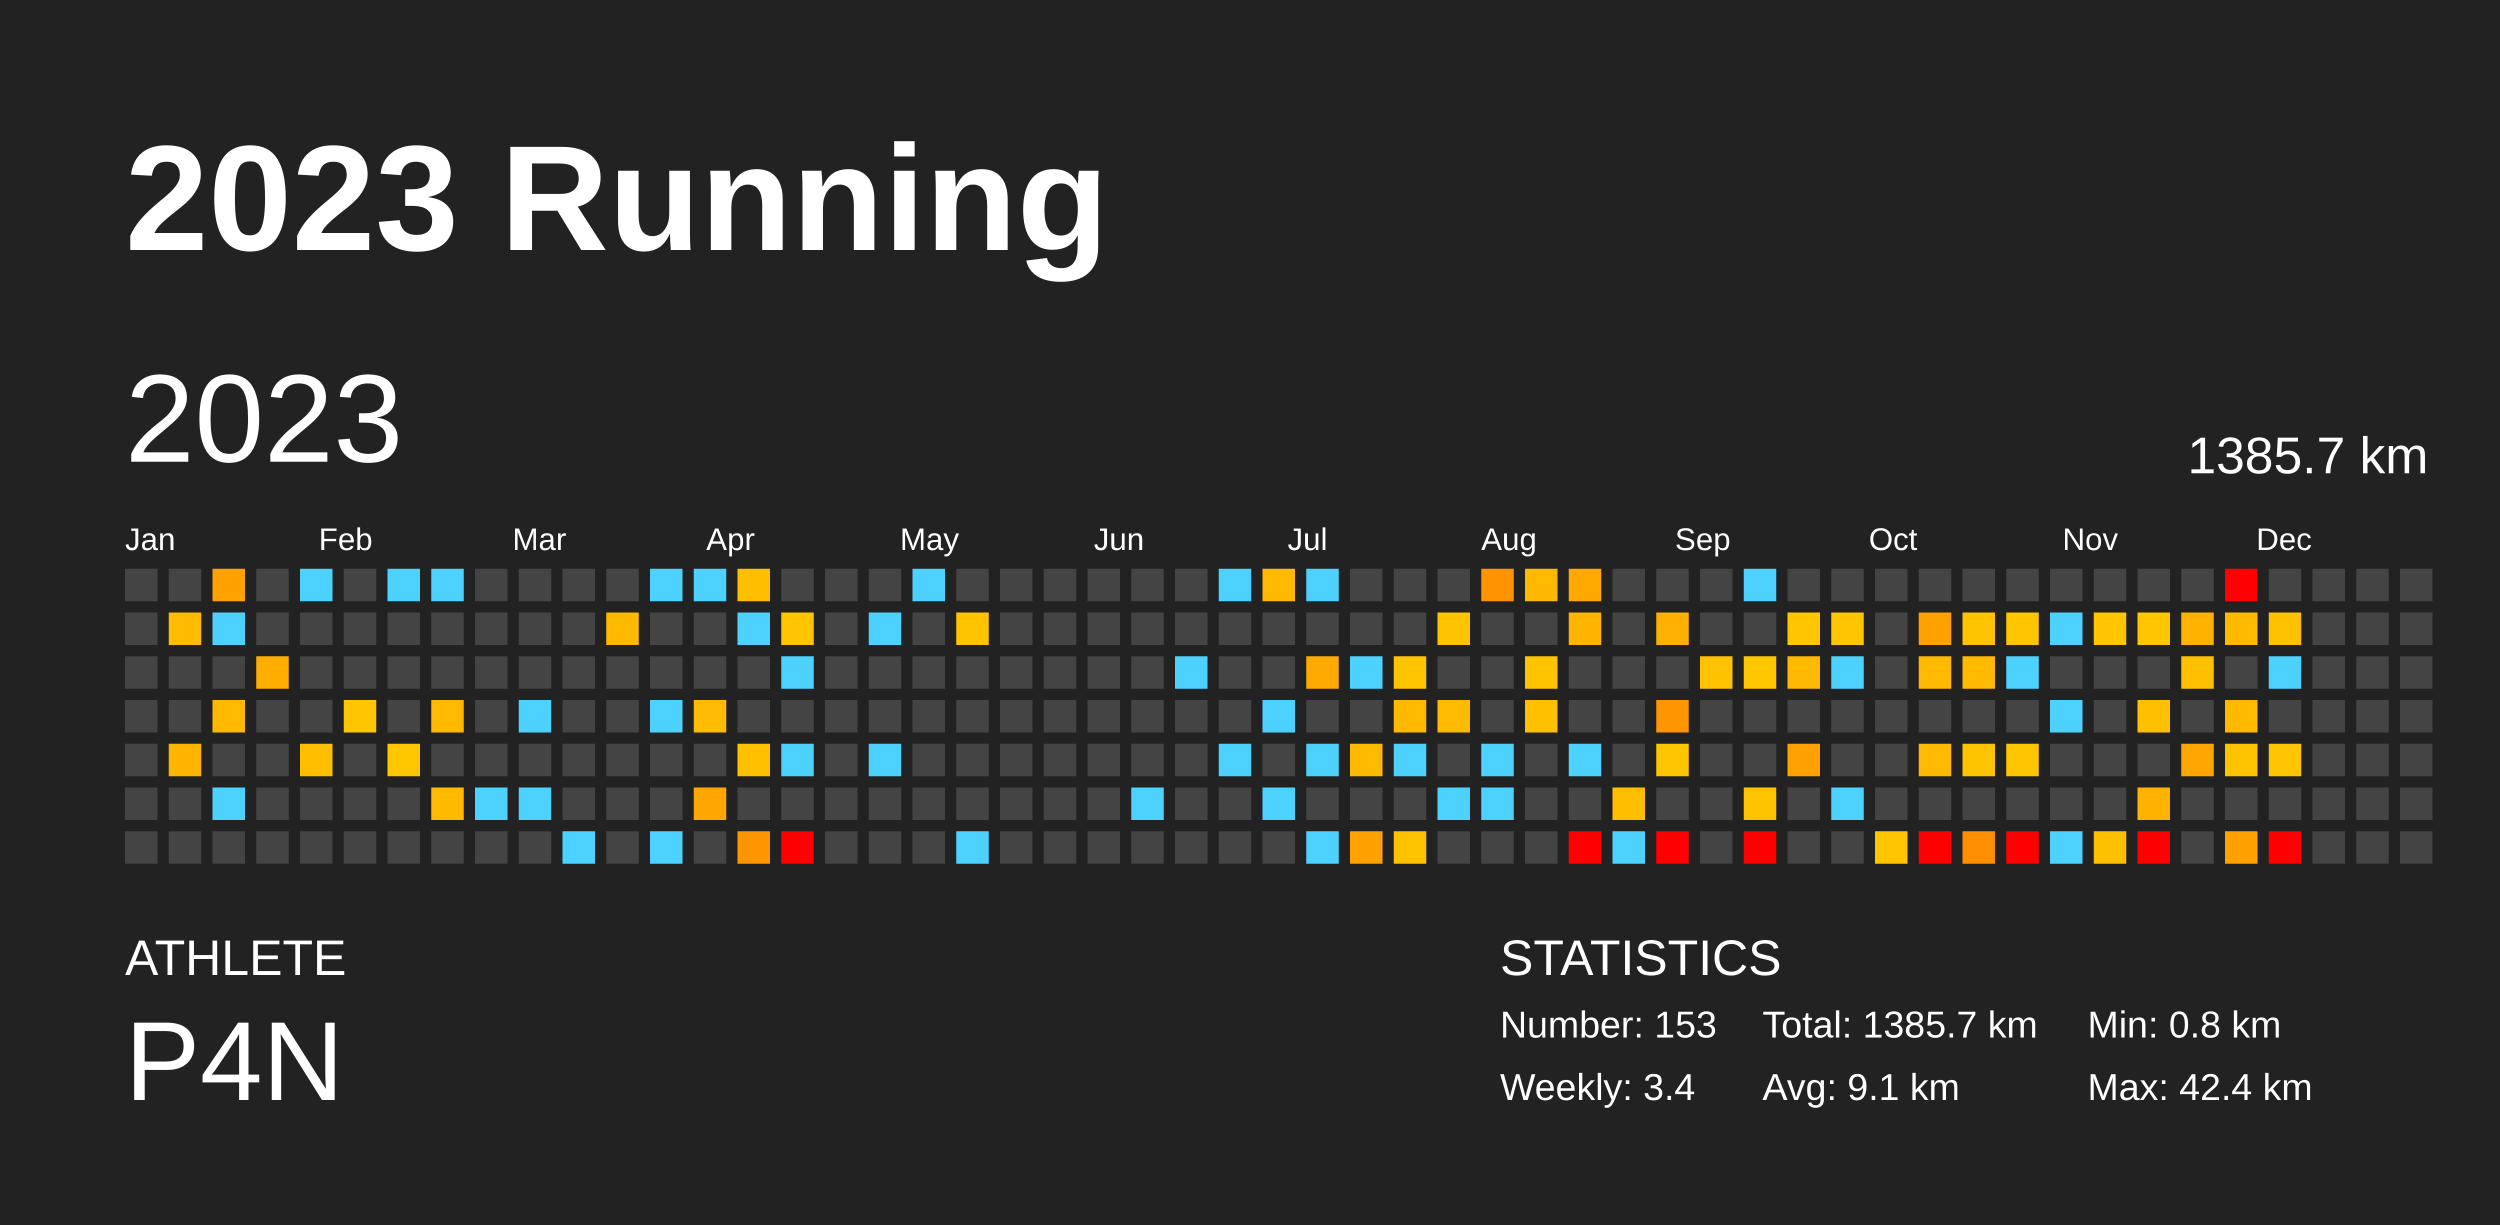
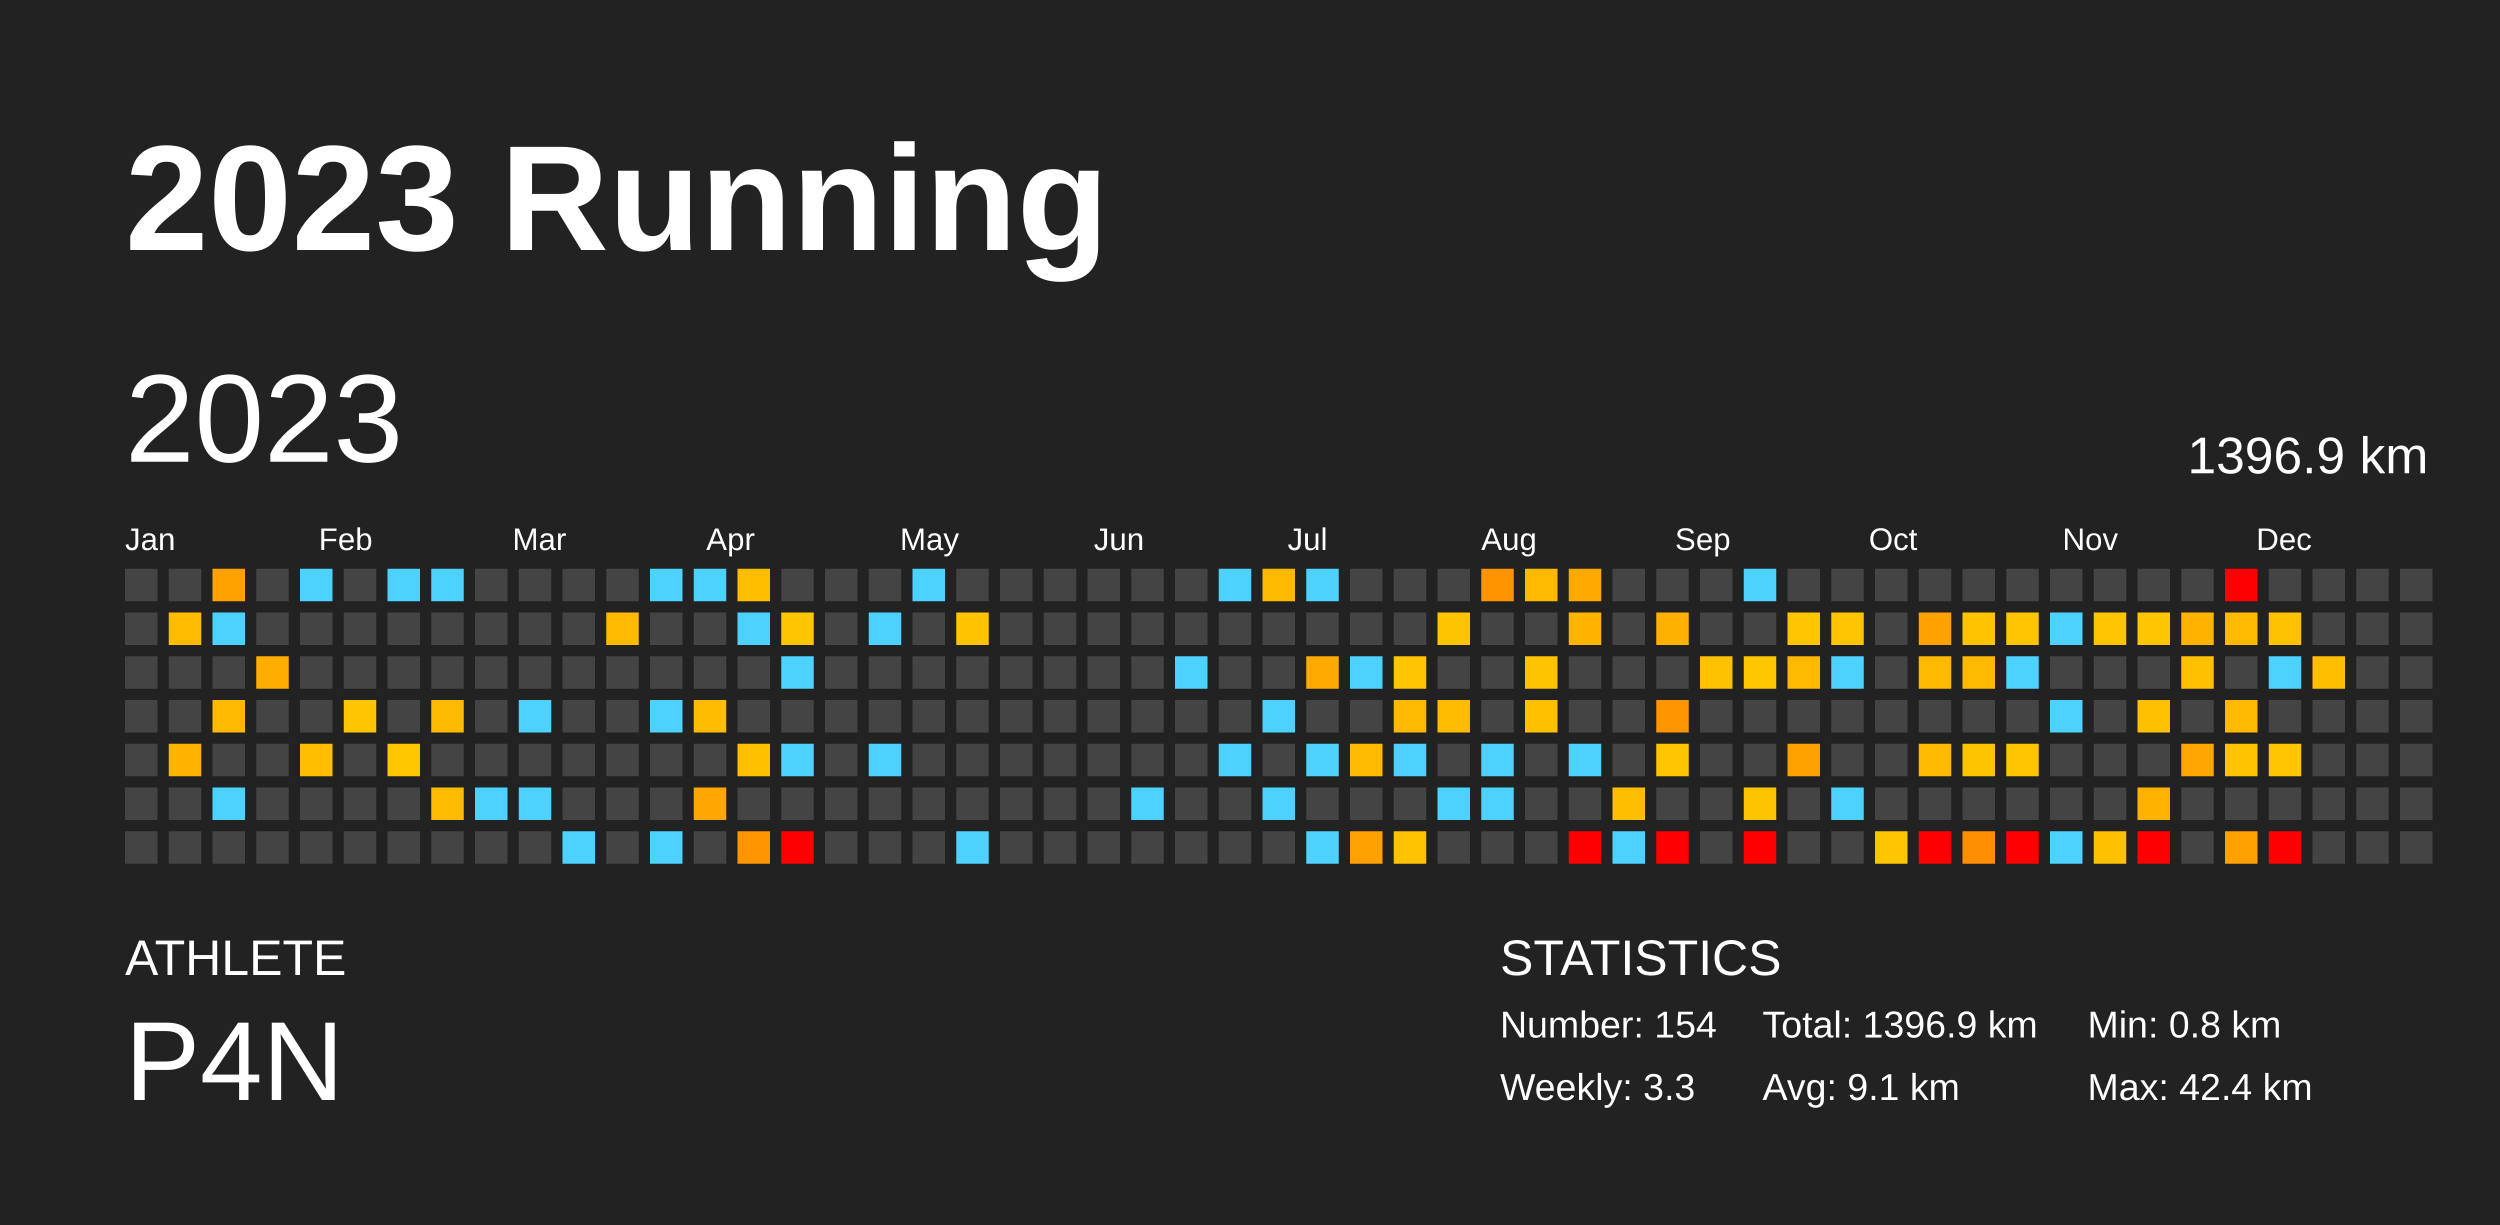
<svg xmlns="http://www.w3.org/2000/svg" baseProfile="full" height="98mm" version="1.1" viewBox="0,0,200,98" width="200mm">
  <defs />
  <rect fill="#222222" height="98" width="200" x="0" y="0" />
  <text fill="#FFFFFF" style="font-size:12px; font-family:Arial; font-weight:bold;" x="10" y="20">2023 Running</text>
  <text fill="#FFFFFF" style="font-size:4px; font-family:Arial" x="10" y="78">ATHLETE</text>
  <text fill="#FFFFFF" style="font-size:9px; font-family:Arial" x="10" y="88">P4N</text>
  <text fill="#FFFFFF" style="font-size:4px; font-family:Arial" x="120" y="78">STATISTICS</text>
-   <text fill="#FFFFFF" style="font-size:3px; font-family:Arial" x="120" y="83">Number: 153</text>
-   <text fill="#FFFFFF" style="font-size:3px; font-family:Arial" x="120" y="88">Weekly: 3.4</text>
-   <text fill="#FFFFFF" style="font-size:3px; font-family:Arial" x="141" y="83">Total: 1385.7 km</text>
+   <text fill="#FFFFFF" style="font-size:3px; font-family:Arial" x="120" y="83">Number: 154</text>
+   <text fill="#FFFFFF" style="font-size:3px; font-family:Arial" x="120" y="88">Weekly: 3.3</text>
+   <text fill="#FFFFFF" style="font-size:3px; font-family:Arial" x="141" y="83">Total: 1396.9 km</text>
  <text fill="#FFFFFF" style="font-size:3px; font-family:Arial" x="141" y="88">Avg: 9.1 km</text>
  <text fill="#FFFFFF" style="font-size:3px; font-family:Arial" x="167" y="83">Min: 0.8 km</text>
  <text fill="#FFFFFF" style="font-size:3px; font-family:Arial" x="167" y="88">Max: 42.4 km</text>
  <text dominant-baseline="hanging" fill="#FFFFFF" style="font-size:10.0px; font-family:Arial;" x="10" y="30">2023</text>
-   <text dominant-baseline="hanging" fill="#FFFFFF" style="font-size:4.125px; font-family:Arial;" x="175" y="35">1385.7 km</text>
+   <text dominant-baseline="hanging" fill="#FFFFFF" style="font-size:4.125px; font-family:Arial;" x="175" y="35">1396.9 km</text>
  <text fill="#FFFFFF" style="font-size:2.5px; font-family:Arial" x="10.0" y="44">Jan</text>
  <text fill="#FFFFFF" style="font-size:2.5px; font-family:Arial" x="25.5" y="44">Feb</text>
  <text fill="#FFFFFF" style="font-size:2.5px; font-family:Arial" x="41.0" y="44">Mar</text>
  <text fill="#FFFFFF" style="font-size:2.5px; font-family:Arial" x="56.5" y="44">Apr</text>
  <text fill="#FFFFFF" style="font-size:2.5px; font-family:Arial" x="72.0" y="44">May</text>
  <text fill="#FFFFFF" style="font-size:2.5px; font-family:Arial" x="87.5" y="44">Jun</text>
  <text fill="#FFFFFF" style="font-size:2.5px; font-family:Arial" x="103.0" y="44">Jul</text>
  <text fill="#FFFFFF" style="font-size:2.5px; font-family:Arial" x="118.5" y="44">Aug</text>
  <text fill="#FFFFFF" style="font-size:2.5px; font-family:Arial" x="134.0" y="44">Sep</text>
  <text fill="#FFFFFF" style="font-size:2.5px; font-family:Arial" x="149.5" y="44">Oct</text>
  <text fill="#FFFFFF" style="font-size:2.5px; font-family:Arial" x="165.0" y="44">Nov</text>
  <text fill="#FFFFFF" style="font-size:2.5px; font-family:Arial" x="180.5" y="44">Dec</text>
  <rect fill="#444444" height="2.6" width="2.6" x="10.0" y="45.5" />
  <rect fill="#444444" height="2.6" width="2.6" x="10.0" y="49.0" />
  <rect fill="#444444" height="2.6" width="2.6" x="10.0" y="52.5" />
  <rect fill="#444444" height="2.6" width="2.6" x="10.0" y="56.0" />
  <rect fill="#444444" height="2.6" width="2.6" x="10.0" y="59.5" />
  <rect fill="#444444" height="2.6" width="2.6" x="10.0" y="63.0" />
  <rect fill="#444444" height="2.6" width="2.6" x="10.0" y="66.5" />
  <rect fill="#444444" height="2.6" width="2.6" x="13.5" y="45.5" />
  <rect fill="#ffbb00" height="2.6" width="2.6" x="13.5" y="49.0" />
  <rect fill="#444444" height="2.6" width="2.6" x="13.5" y="52.5" />
  <rect fill="#444444" height="2.6" width="2.6" x="13.5" y="56.0" />
  <rect fill="#ffb500" height="2.6" width="2.6" x="13.5" y="59.5" />
  <rect fill="#444444" height="2.6" width="2.6" x="13.5" y="63.0" />
  <rect fill="#444444" height="2.6" width="2.6" x="13.5" y="66.5" />
  <rect fill="#ffa200" height="2.6" width="2.6" x="17.0" y="45.5" />
  <rect fill="#4dd2ff" height="2.6" width="2.6" x="17.0" y="49.0" />
  <rect fill="#444444" height="2.6" width="2.6" x="17.0" y="52.5" />
  <rect fill="#ffba00" height="2.6" width="2.6" x="17.0" y="56.0" />
  <rect fill="#444444" height="2.6" width="2.6" x="17.0" y="59.5" />
  <rect fill="#4dd2ff" height="2.6" width="2.6" x="17.0" y="63.0" />
  <rect fill="#444444" height="2.6" width="2.6" x="17.0" y="66.5" />
  <rect fill="#444444" height="2.6" width="2.6" x="20.5" y="45.5" />
  <rect fill="#444444" height="2.6" width="2.6" x="20.5" y="49.0" />
  <rect fill="#ffae00" height="2.6" width="2.6" x="20.5" y="52.5" />
  <rect fill="#444444" height="2.6" width="2.6" x="20.5" y="56.0" />
  <rect fill="#444444" height="2.6" width="2.6" x="20.5" y="59.5" />
  <rect fill="#444444" height="2.6" width="2.6" x="20.5" y="63.0" />
  <rect fill="#444444" height="2.6" width="2.6" x="20.5" y="66.5" />
  <rect fill="#4dd2ff" height="2.6" width="2.6" x="24.0" y="45.5" />
  <rect fill="#444444" height="2.6" width="2.6" x="24.0" y="49.0" />
  <rect fill="#444444" height="2.6" width="2.6" x="24.0" y="52.5" />
  <rect fill="#444444" height="2.6" width="2.6" x="24.0" y="56.0" />
  <rect fill="#ffbf00" height="2.6" width="2.6" x="24.0" y="59.5" />
  <rect fill="#444444" height="2.6" width="2.6" x="24.0" y="63.0" />
  <rect fill="#444444" height="2.6" width="2.6" x="24.0" y="66.5" />
  <rect fill="#444444" height="2.6" width="2.6" x="27.5" y="45.5" />
  <rect fill="#444444" height="2.6" width="2.6" x="27.5" y="49.0" />
  <rect fill="#444444" height="2.6" width="2.6" x="27.5" y="52.5" />
  <rect fill="#ffc600" height="2.6" width="2.6" x="27.5" y="56.0" />
  <rect fill="#444444" height="2.6" width="2.6" x="27.5" y="59.5" />
  <rect fill="#444444" height="2.6" width="2.6" x="27.5" y="63.0" />
  <rect fill="#444444" height="2.6" width="2.6" x="27.5" y="66.5" />
  <rect fill="#4dd2ff" height="2.6" width="2.6" x="31.0" y="45.5" />
  <rect fill="#444444" height="2.6" width="2.6" x="31.0" y="49.0" />
  <rect fill="#444444" height="2.6" width="2.6" x="31.0" y="52.5" />
  <rect fill="#444444" height="2.6" width="2.6" x="31.0" y="56.0" />
  <rect fill="#ffc700" height="2.6" width="2.6" x="31.0" y="59.5" />
  <rect fill="#444444" height="2.6" width="2.6" x="31.0" y="63.0" />
  <rect fill="#444444" height="2.6" width="2.6" x="31.0" y="66.5" />
  <rect fill="#4dd2ff" height="2.6" width="2.6" x="34.5" y="45.5" />
  <rect fill="#444444" height="2.6" width="2.6" x="34.5" y="49.0" />
  <rect fill="#444444" height="2.6" width="2.6" x="34.5" y="52.5" />
  <rect fill="#ffba00" height="2.6" width="2.6" x="34.5" y="56.0" />
  <rect fill="#444444" height="2.6" width="2.6" x="34.5" y="59.5" />
  <rect fill="#ffbb00" height="2.6" width="2.6" x="34.5" y="63.0" />
  <rect fill="#444444" height="2.6" width="2.6" x="34.5" y="66.5" />
  <rect fill="#444444" height="2.6" width="2.6" x="38.0" y="45.5" />
  <rect fill="#444444" height="2.6" width="2.6" x="38.0" y="49.0" />
  <rect fill="#444444" height="2.6" width="2.6" x="38.0" y="52.5" />
  <rect fill="#444444" height="2.6" width="2.6" x="38.0" y="56.0" />
  <rect fill="#444444" height="2.6" width="2.6" x="38.0" y="59.5" />
  <rect fill="#4dd2ff" height="2.6" width="2.6" x="38.0" y="63.0" />
  <rect fill="#444444" height="2.6" width="2.6" x="38.0" y="66.5" />
  <rect fill="#444444" height="2.6" width="2.6" x="41.5" y="45.5" />
  <rect fill="#444444" height="2.6" width="2.6" x="41.5" y="49.0" />
  <rect fill="#444444" height="2.6" width="2.6" x="41.5" y="52.5" />
  <rect fill="#4dd2ff" height="2.6" width="2.6" x="41.5" y="56.0" />
  <rect fill="#444444" height="2.6" width="2.6" x="41.5" y="59.5" />
  <rect fill="#4dd2ff" height="2.6" width="2.6" x="41.5" y="63.0" />
  <rect fill="#444444" height="2.6" width="2.6" x="41.5" y="66.5" />
  <rect fill="#444444" height="2.6" width="2.6" x="45.0" y="45.5" />
  <rect fill="#444444" height="2.6" width="2.6" x="45.0" y="49.0" />
  <rect fill="#444444" height="2.6" width="2.6" x="45.0" y="52.5" />
  <rect fill="#444444" height="2.6" width="2.6" x="45.0" y="56.0" />
  <rect fill="#444444" height="2.6" width="2.6" x="45.0" y="59.5" />
  <rect fill="#444444" height="2.6" width="2.6" x="45.0" y="63.0" />
  <rect fill="#4dd2ff" height="2.6" width="2.6" x="45.0" y="66.5" />
  <rect fill="#444444" height="2.6" width="2.6" x="48.5" y="45.5" />
  <rect fill="#ffba00" height="2.6" width="2.6" x="48.5" y="49.0" />
  <rect fill="#444444" height="2.6" width="2.6" x="48.5" y="52.5" />
  <rect fill="#444444" height="2.6" width="2.6" x="48.5" y="56.0" />
  <rect fill="#444444" height="2.6" width="2.6" x="48.5" y="59.5" />
  <rect fill="#444444" height="2.6" width="2.6" x="48.5" y="63.0" />
  <rect fill="#444444" height="2.6" width="2.6" x="48.5" y="66.5" />
  <rect fill="#4dd2ff" height="2.6" width="2.6" x="52.0" y="45.5" />
  <rect fill="#444444" height="2.6" width="2.6" x="52.0" y="49.0" />
  <rect fill="#444444" height="2.6" width="2.6" x="52.0" y="52.5" />
  <rect fill="#4dd2ff" height="2.6" width="2.6" x="52.0" y="56.0" />
  <rect fill="#444444" height="2.6" width="2.6" x="52.0" y="59.5" />
  <rect fill="#444444" height="2.6" width="2.6" x="52.0" y="63.0" />
  <rect fill="#4dd2ff" height="2.6" width="2.6" x="52.0" y="66.5" />
  <rect fill="#4dd2ff" height="2.6" width="2.6" x="55.5" y="45.5" />
  <rect fill="#444444" height="2.6" width="2.6" x="55.5" y="49.0" />
  <rect fill="#444444" height="2.6" width="2.6" x="55.5" y="52.5" />
  <rect fill="#ffbc00" height="2.6" width="2.6" x="55.5" y="56.0" />
  <rect fill="#444444" height="2.6" width="2.6" x="55.5" y="59.5" />
  <rect fill="#ffa700" height="2.6" width="2.6" x="55.5" y="63.0" />
  <rect fill="#444444" height="2.6" width="2.6" x="55.5" y="66.5" />
  <rect fill="#ffbf00" height="2.6" width="2.6" x="59.0" y="45.5" />
  <rect fill="#4dd2ff" height="2.6" width="2.6" x="59.0" y="49.0" />
  <rect fill="#444444" height="2.6" width="2.6" x="59.0" y="52.5" />
  <rect fill="#444444" height="2.6" width="2.6" x="59.0" y="56.0" />
  <rect fill="#ffc000" height="2.6" width="2.6" x="59.0" y="59.5" />
  <rect fill="#444444" height="2.6" width="2.6" x="59.0" y="63.0" />
  <rect fill="#ff9600" height="2.6" width="2.6" x="59.0" y="66.5" />
  <rect fill="#444444" height="2.6" width="2.6" x="62.5" y="45.5" />
  <rect fill="#ffc600" height="2.6" width="2.6" x="62.5" y="49.0" />
  <rect fill="#4dd2ff" height="2.6" width="2.6" x="62.5" y="52.5" />
  <rect fill="#444444" height="2.6" width="2.6" x="62.5" y="56.0" />
  <rect fill="#4dd2ff" height="2.6" width="2.6" x="62.5" y="59.5" />
  <rect fill="#444444" height="2.6" width="2.6" x="62.5" y="63.0" />
  <rect fill="red" height="2.6" width="2.6" x="62.5" y="66.5" />
  <rect fill="#444444" height="2.6" width="2.6" x="66.0" y="45.5" />
  <rect fill="#444444" height="2.6" width="2.6" x="66.0" y="49.0" />
  <rect fill="#444444" height="2.6" width="2.6" x="66.0" y="52.5" />
  <rect fill="#444444" height="2.6" width="2.6" x="66.0" y="56.0" />
  <rect fill="#444444" height="2.6" width="2.6" x="66.0" y="59.5" />
  <rect fill="#444444" height="2.6" width="2.6" x="66.0" y="63.0" />
  <rect fill="#444444" height="2.6" width="2.6" x="66.0" y="66.5" />
  <rect fill="#444444" height="2.6" width="2.6" x="69.5" y="45.5" />
  <rect fill="#4dd2ff" height="2.6" width="2.6" x="69.5" y="49.0" />
  <rect fill="#444444" height="2.6" width="2.6" x="69.5" y="52.5" />
  <rect fill="#444444" height="2.6" width="2.6" x="69.5" y="56.0" />
  <rect fill="#4dd2ff" height="2.6" width="2.6" x="69.5" y="59.5" />
  <rect fill="#444444" height="2.6" width="2.6" x="69.5" y="63.0" />
  <rect fill="#444444" height="2.6" width="2.6" x="69.5" y="66.5" />
  <rect fill="#4dd2ff" height="2.6" width="2.6" x="73.0" y="45.5" />
  <rect fill="#444444" height="2.6" width="2.6" x="73.0" y="49.0" />
  <rect fill="#444444" height="2.6" width="2.6" x="73.0" y="52.5" />
  <rect fill="#444444" height="2.6" width="2.6" x="73.0" y="56.0" />
  <rect fill="#444444" height="2.6" width="2.6" x="73.0" y="59.5" />
  <rect fill="#444444" height="2.6" width="2.6" x="73.0" y="63.0" />
  <rect fill="#444444" height="2.6" width="2.6" x="73.0" y="66.5" />
  <rect fill="#444444" height="2.6" width="2.6" x="76.5" y="45.5" />
  <rect fill="#ffc300" height="2.6" width="2.6" x="76.5" y="49.0" />
  <rect fill="#444444" height="2.6" width="2.6" x="76.5" y="52.5" />
  <rect fill="#444444" height="2.6" width="2.6" x="76.5" y="56.0" />
  <rect fill="#444444" height="2.6" width="2.6" x="76.5" y="59.5" />
  <rect fill="#444444" height="2.6" width="2.6" x="76.5" y="63.0" />
  <rect fill="#4dd2ff" height="2.6" width="2.6" x="76.5" y="66.5" />
  <rect fill="#444444" height="2.6" width="2.6" x="80.0" y="45.5" />
  <rect fill="#444444" height="2.6" width="2.6" x="80.0" y="49.0" />
  <rect fill="#444444" height="2.6" width="2.6" x="80.0" y="52.5" />
  <rect fill="#444444" height="2.6" width="2.6" x="80.0" y="56.0" />
  <rect fill="#444444" height="2.6" width="2.6" x="80.0" y="59.5" />
  <rect fill="#444444" height="2.6" width="2.6" x="80.0" y="63.0" />
  <rect fill="#444444" height="2.6" width="2.6" x="80.0" y="66.5" />
  <rect fill="#444444" height="2.6" width="2.6" x="83.5" y="45.5" />
  <rect fill="#444444" height="2.6" width="2.6" x="83.5" y="49.0" />
  <rect fill="#444444" height="2.6" width="2.6" x="83.5" y="52.5" />
  <rect fill="#444444" height="2.6" width="2.6" x="83.5" y="56.0" />
  <rect fill="#444444" height="2.6" width="2.6" x="83.5" y="59.5" />
  <rect fill="#444444" height="2.6" width="2.6" x="83.5" y="63.0" />
  <rect fill="#444444" height="2.6" width="2.6" x="83.5" y="66.5" />
  <rect fill="#444444" height="2.6" width="2.6" x="87.0" y="45.5" />
  <rect fill="#444444" height="2.6" width="2.6" x="87.0" y="49.0" />
  <rect fill="#444444" height="2.6" width="2.6" x="87.0" y="52.5" />
  <rect fill="#444444" height="2.6" width="2.6" x="87.0" y="56.0" />
  <rect fill="#444444" height="2.6" width="2.6" x="87.0" y="59.5" />
  <rect fill="#444444" height="2.6" width="2.6" x="87.0" y="63.0" />
  <rect fill="#444444" height="2.6" width="2.6" x="87.0" y="66.5" />
  <rect fill="#444444" height="2.6" width="2.6" x="90.5" y="45.5" />
  <rect fill="#444444" height="2.6" width="2.6" x="90.5" y="49.0" />
  <rect fill="#444444" height="2.6" width="2.6" x="90.5" y="52.5" />
  <rect fill="#444444" height="2.6" width="2.6" x="90.5" y="56.0" />
  <rect fill="#444444" height="2.6" width="2.6" x="90.5" y="59.5" />
  <rect fill="#4dd2ff" height="2.6" width="2.6" x="90.5" y="63.0" />
  <rect fill="#444444" height="2.6" width="2.6" x="90.5" y="66.5" />
  <rect fill="#444444" height="2.6" width="2.6" x="94.0" y="45.5" />
  <rect fill="#444444" height="2.6" width="2.6" x="94.0" y="49.0" />
  <rect fill="#4dd2ff" height="2.6" width="2.6" x="94.0" y="52.5" />
  <rect fill="#444444" height="2.6" width="2.6" x="94.0" y="56.0" />
  <rect fill="#444444" height="2.6" width="2.6" x="94.0" y="59.5" />
  <rect fill="#444444" height="2.6" width="2.6" x="94.0" y="63.0" />
  <rect fill="#444444" height="2.6" width="2.6" x="94.0" y="66.5" />
  <rect fill="#4dd2ff" height="2.6" width="2.6" x="97.5" y="45.5" />
  <rect fill="#444444" height="2.6" width="2.6" x="97.5" y="49.0" />
  <rect fill="#444444" height="2.6" width="2.6" x="97.5" y="52.5" />
  <rect fill="#444444" height="2.6" width="2.6" x="97.5" y="56.0" />
  <rect fill="#4dd2ff" height="2.6" width="2.6" x="97.5" y="59.5" />
  <rect fill="#444444" height="2.6" width="2.6" x="97.5" y="63.0" />
  <rect fill="#444444" height="2.6" width="2.6" x="97.5" y="66.5" />
  <rect fill="#ffba00" height="2.6" width="2.6" x="101.0" y="45.5" />
  <rect fill="#444444" height="2.6" width="2.6" x="101.0" y="49.0" />
  <rect fill="#444444" height="2.6" width="2.6" x="101.0" y="52.5" />
  <rect fill="#4dd2ff" height="2.6" width="2.6" x="101.0" y="56.0" />
  <rect fill="#444444" height="2.6" width="2.6" x="101.0" y="59.5" />
  <rect fill="#4dd2ff" height="2.6" width="2.6" x="101.0" y="63.0" />
  <rect fill="#444444" height="2.6" width="2.6" x="101.0" y="66.5" />
  <rect fill="#4dd2ff" height="2.6" width="2.6" x="104.5" y="45.5" />
  <rect fill="#444444" height="2.6" width="2.6" x="104.5" y="49.0" />
  <rect fill="#ffaa00" height="2.6" width="2.6" x="104.5" y="52.5" />
  <rect fill="#444444" height="2.6" width="2.6" x="104.5" y="56.0" />
  <rect fill="#4dd2ff" height="2.6" width="2.6" x="104.5" y="59.5" />
  <rect fill="#444444" height="2.6" width="2.6" x="104.5" y="63.0" />
  <rect fill="#4dd2ff" height="2.6" width="2.6" x="104.5" y="66.5" />
  <rect fill="#444444" height="2.6" width="2.6" x="108.0" y="45.5" />
  <rect fill="#444444" height="2.6" width="2.6" x="108.0" y="49.0" />
  <rect fill="#4dd2ff" height="2.6" width="2.6" x="108.0" y="52.5" />
  <rect fill="#444444" height="2.6" width="2.6" x="108.0" y="56.0" />
  <rect fill="#ffba00" height="2.6" width="2.6" x="108.0" y="59.5" />
  <rect fill="#444444" height="2.6" width="2.6" x="108.0" y="63.0" />
  <rect fill="#ffa100" height="2.6" width="2.6" x="108.0" y="66.5" />
  <rect fill="#444444" height="2.6" width="2.6" x="111.5" y="45.5" />
  <rect fill="#444444" height="2.6" width="2.6" x="111.5" y="49.0" />
  <rect fill="#ffc500" height="2.6" width="2.6" x="111.5" y="52.5" />
  <rect fill="#ffba00" height="2.6" width="2.6" x="111.5" y="56.0" />
  <rect fill="#4dd2ff" height="2.6" width="2.6" x="111.5" y="59.5" />
  <rect fill="#444444" height="2.6" width="2.6" x="111.5" y="63.0" />
  <rect fill="#ffc200" height="2.6" width="2.6" x="111.5" y="66.5" />
  <rect fill="#444444" height="2.6" width="2.6" x="115.0" y="45.5" />
  <rect fill="#ffc400" height="2.6" width="2.6" x="115.0" y="49.0" />
  <rect fill="#444444" height="2.6" width="2.6" x="115.0" y="52.5" />
  <rect fill="#ffbb00" height="2.6" width="2.6" x="115.0" y="56.0" />
  <rect fill="#444444" height="2.6" width="2.6" x="115.0" y="59.5" />
  <rect fill="#4dd2ff" height="2.6" width="2.6" x="115.0" y="63.0" />
  <rect fill="#444444" height="2.6" width="2.6" x="115.0" y="66.5" />
  <rect fill="#ff9300" height="2.6" width="2.6" x="118.5" y="45.5" />
  <rect fill="#444444" height="2.6" width="2.6" x="118.5" y="49.0" />
  <rect fill="#444444" height="2.6" width="2.6" x="118.5" y="52.5" />
  <rect fill="#444444" height="2.6" width="2.6" x="118.5" y="56.0" />
  <rect fill="#4dd2ff" height="2.6" width="2.6" x="118.5" y="59.5" />
  <rect fill="#4dd2ff" height="2.6" width="2.6" x="118.5" y="63.0" />
  <rect fill="#444444" height="2.6" width="2.6" x="118.5" y="66.5" />
  <rect fill="#ffba00" height="2.6" width="2.6" x="122.0" y="45.5" />
  <rect fill="#444444" height="2.6" width="2.6" x="122.0" y="49.0" />
  <rect fill="#ffc400" height="2.6" width="2.6" x="122.0" y="52.5" />
  <rect fill="#ffc000" height="2.6" width="2.6" x="122.0" y="56.0" />
  <rect fill="#444444" height="2.6" width="2.6" x="122.0" y="59.5" />
  <rect fill="#444444" height="2.6" width="2.6" x="122.0" y="63.0" />
  <rect fill="#444444" height="2.6" width="2.6" x="122.0" y="66.5" />
  <rect fill="#ffa900" height="2.6" width="2.6" x="125.5" y="45.5" />
  <rect fill="#ffb400" height="2.6" width="2.6" x="125.5" y="49.0" />
  <rect fill="#444444" height="2.6" width="2.6" x="125.5" y="52.5" />
  <rect fill="#444444" height="2.6" width="2.6" x="125.5" y="56.0" />
  <rect fill="#4dd2ff" height="2.6" width="2.6" x="125.5" y="59.5" />
  <rect fill="#444444" height="2.6" width="2.6" x="125.5" y="63.0" />
  <rect fill="red" height="2.6" width="2.6" x="125.5" y="66.5" />
  <rect fill="#444444" height="2.6" width="2.6" x="129.0" y="45.5" />
  <rect fill="#444444" height="2.6" width="2.6" x="129.0" y="49.0" />
  <rect fill="#444444" height="2.6" width="2.6" x="129.0" y="52.5" />
  <rect fill="#444444" height="2.6" width="2.6" x="129.0" y="56.0" />
  <rect fill="#444444" height="2.6" width="2.6" x="129.0" y="59.5" />
  <rect fill="#ffbf00" height="2.6" width="2.6" x="129.0" y="63.0" />
  <rect fill="#4dd2ff" height="2.6" width="2.6" x="129.0" y="66.5" />
  <rect fill="#444444" height="2.6" width="2.6" x="132.5" y="45.5" />
  <rect fill="#ffb000" height="2.6" width="2.6" x="132.5" y="49.0" />
  <rect fill="#444444" height="2.6" width="2.6" x="132.5" y="52.5" />
  <rect fill="#ff9500" height="2.6" width="2.6" x="132.5" y="56.0" />
  <rect fill="#ffc600" height="2.6" width="2.6" x="132.5" y="59.5" />
  <rect fill="#444444" height="2.6" width="2.6" x="132.5" y="63.0" />
  <rect fill="red" height="2.6" width="2.6" x="132.5" y="66.5" />
  <rect fill="#444444" height="2.6" width="2.6" x="136.0" y="45.5" />
  <rect fill="#444444" height="2.6" width="2.6" x="136.0" y="49.0" />
  <rect fill="#ffc100" height="2.6" width="2.6" x="136.0" y="52.5" />
  <rect fill="#444444" height="2.6" width="2.6" x="136.0" y="56.0" />
  <rect fill="#444444" height="2.6" width="2.6" x="136.0" y="59.5" />
  <rect fill="#444444" height="2.6" width="2.6" x="136.0" y="63.0" />
  <rect fill="#444444" height="2.6" width="2.6" x="136.0" y="66.5" />
  <rect fill="#4dd2ff" height="2.6" width="2.6" x="139.5" y="45.5" />
  <rect fill="#444444" height="2.6" width="2.6" x="139.5" y="49.0" />
  <rect fill="#ffc700" height="2.6" width="2.6" x="139.5" y="52.5" />
  <rect fill="#444444" height="2.6" width="2.6" x="139.5" y="56.0" />
  <rect fill="#444444" height="2.6" width="2.6" x="139.5" y="59.5" />
  <rect fill="#ffc400" height="2.6" width="2.6" x="139.5" y="63.0" />
  <rect fill="red" height="2.6" width="2.6" x="139.5" y="66.5" />
  <rect fill="#444444" height="2.6" width="2.6" x="143.0" y="45.5" />
  <rect fill="#ffc500" height="2.6" width="2.6" x="143.0" y="49.0" />
  <rect fill="#ffb900" height="2.6" width="2.6" x="143.0" y="52.5" />
  <rect fill="#444444" height="2.6" width="2.6" x="143.0" y="56.0" />
  <rect fill="#ffa200" height="2.6" width="2.6" x="143.0" y="59.5" />
  <rect fill="#444444" height="2.6" width="2.6" x="143.0" y="63.0" />
  <rect fill="#444444" height="2.6" width="2.6" x="143.0" y="66.5" />
  <rect fill="#444444" height="2.6" width="2.6" x="146.5" y="45.5" />
  <rect fill="#ffc500" height="2.6" width="2.6" x="146.5" y="49.0" />
  <rect fill="#4dd2ff" height="2.6" width="2.6" x="146.5" y="52.5" />
  <rect fill="#444444" height="2.6" width="2.6" x="146.5" y="56.0" />
  <rect fill="#444444" height="2.6" width="2.6" x="146.5" y="59.5" />
  <rect fill="#4dd2ff" height="2.6" width="2.6" x="146.5" y="63.0" />
  <rect fill="#444444" height="2.6" width="2.6" x="146.5" y="66.5" />
  <rect fill="#444444" height="2.6" width="2.6" x="150.0" y="45.5" />
  <rect fill="#444444" height="2.6" width="2.6" x="150.0" y="49.0" />
  <rect fill="#444444" height="2.6" width="2.6" x="150.0" y="52.5" />
  <rect fill="#444444" height="2.6" width="2.6" x="150.0" y="56.0" />
  <rect fill="#444444" height="2.6" width="2.6" x="150.0" y="59.5" />
  <rect fill="#444444" height="2.6" width="2.6" x="150.0" y="63.0" />
  <rect fill="#ffc600" height="2.6" width="2.6" x="150.0" y="66.5" />
  <rect fill="#444444" height="2.6" width="2.6" x="153.5" y="45.5" />
  <rect fill="#ffa100" height="2.6" width="2.6" x="153.5" y="49.0" />
  <rect fill="#ffb900" height="2.6" width="2.6" x="153.5" y="52.5" />
  <rect fill="#444444" height="2.6" width="2.6" x="153.5" y="56.0" />
  <rect fill="#ffb900" height="2.6" width="2.6" x="153.5" y="59.5" />
  <rect fill="#444444" height="2.6" width="2.6" x="153.5" y="63.0" />
  <rect fill="red" height="2.6" width="2.6" x="153.5" y="66.5" />
  <rect fill="#444444" height="2.6" width="2.6" x="157.0" y="45.5" />
  <rect fill="#ffc300" height="2.6" width="2.6" x="157.0" y="49.0" />
  <rect fill="#ffb900" height="2.6" width="2.6" x="157.0" y="52.5" />
  <rect fill="#444444" height="2.6" width="2.6" x="157.0" y="56.0" />
  <rect fill="#ffc400" height="2.6" width="2.6" x="157.0" y="59.5" />
  <rect fill="#444444" height="2.6" width="2.6" x="157.0" y="63.0" />
  <rect fill="#ff8f00" height="2.6" width="2.6" x="157.0" y="66.5" />
  <rect fill="#444444" height="2.6" width="2.6" x="160.5" y="45.5" />
  <rect fill="#ffc600" height="2.6" width="2.6" x="160.5" y="49.0" />
  <rect fill="#4dd2ff" height="2.6" width="2.6" x="160.5" y="52.5" />
  <rect fill="#444444" height="2.6" width="2.6" x="160.5" y="56.0" />
  <rect fill="#ffc600" height="2.6" width="2.6" x="160.5" y="59.5" />
  <rect fill="#444444" height="2.6" width="2.6" x="160.5" y="63.0" />
  <rect fill="red" height="2.6" width="2.6" x="160.5" y="66.5" />
  <rect fill="#444444" height="2.6" width="2.6" x="164.0" y="45.5" />
  <rect fill="#4dd2ff" height="2.6" width="2.6" x="164.0" y="49.0" />
  <rect fill="#444444" height="2.6" width="2.6" x="164.0" y="52.5" />
  <rect fill="#4dd2ff" height="2.6" width="2.6" x="164.0" y="56.0" />
  <rect fill="#444444" height="2.6" width="2.6" x="164.0" y="59.5" />
  <rect fill="#444444" height="2.6" width="2.6" x="164.0" y="63.0" />
  <rect fill="#4dd2ff" height="2.6" width="2.6" x="164.0" y="66.5" />
  <rect fill="#444444" height="2.6" width="2.6" x="167.5" y="45.5" />
  <rect fill="#ffc600" height="2.6" width="2.6" x="167.5" y="49.0" />
  <rect fill="#444444" height="2.6" width="2.6" x="167.5" y="52.5" />
  <rect fill="#444444" height="2.6" width="2.6" x="167.5" y="56.0" />
  <rect fill="#444444" height="2.6" width="2.6" x="167.5" y="59.5" />
  <rect fill="#444444" height="2.6" width="2.6" x="167.5" y="63.0" />
  <rect fill="#ffc000" height="2.6" width="2.6" x="167.5" y="66.5" />
  <rect fill="#444444" height="2.6" width="2.6" x="171.0" y="45.5" />
  <rect fill="#ffc600" height="2.6" width="2.6" x="171.0" y="49.0" />
  <rect fill="#444444" height="2.6" width="2.6" x="171.0" y="52.5" />
  <rect fill="#ffc000" height="2.6" width="2.6" x="171.0" y="56.0" />
  <rect fill="#444444" height="2.6" width="2.6" x="171.0" y="59.5" />
  <rect fill="#ffb300" height="2.6" width="2.6" x="171.0" y="63.0" />
  <rect fill="red" height="2.6" width="2.6" x="171.0" y="66.5" />
  <rect fill="#444444" height="2.6" width="2.6" x="174.5" y="45.5" />
  <rect fill="#ffb300" height="2.6" width="2.6" x="174.5" y="49.0" />
  <rect fill="#ffc000" height="2.6" width="2.6" x="174.5" y="52.5" />
  <rect fill="#444444" height="2.6" width="2.6" x="174.5" y="56.0" />
  <rect fill="#ffa700" height="2.6" width="2.6" x="174.5" y="59.5" />
  <rect fill="#444444" height="2.6" width="2.6" x="174.5" y="63.0" />
  <rect fill="#444444" height="2.6" width="2.6" x="174.5" y="66.5" />
  <rect fill="red" height="2.6" width="2.6" x="178.0" y="45.5" />
  <rect fill="#ffba00" height="2.6" width="2.6" x="178.0" y="49.0" />
  <rect fill="#444444" height="2.6" width="2.6" x="178.0" y="52.5" />
  <rect fill="#ffba00" height="2.6" width="2.6" x="178.0" y="56.0" />
  <rect fill="#ffc300" height="2.6" width="2.6" x="178.0" y="59.5" />
  <rect fill="#444444" height="2.6" width="2.6" x="178.0" y="63.0" />
  <rect fill="#ffa100" height="2.6" width="2.6" x="178.0" y="66.5" />
  <rect fill="#444444" height="2.6" width="2.6" x="181.5" y="45.5" />
  <rect fill="#ffc100" height="2.6" width="2.6" x="181.5" y="49.0" />
  <rect fill="#4dd2ff" height="2.6" width="2.6" x="181.5" y="52.5" />
  <rect fill="#444444" height="2.6" width="2.6" x="181.5" y="56.0" />
  <rect fill="#ffc600" height="2.6" width="2.6" x="181.5" y="59.5" />
  <rect fill="#444444" height="2.6" width="2.6" x="181.5" y="63.0" />
  <rect fill="red" height="2.6" width="2.6" x="181.5" y="66.5" />
  <rect fill="#444444" height="2.6" width="2.6" x="185.0" y="45.5" />
  <rect fill="#444444" height="2.6" width="2.6" x="185.0" y="49.0" />
-   <rect fill="#444444" height="2.6" width="2.6" x="185.0" y="52.5" />
+   <rect fill="#ffbf00" height="2.6" width="2.6" x="185.0" y="52.5" />
  <rect fill="#444444" height="2.6" width="2.6" x="185.0" y="56.0" />
  <rect fill="#444444" height="2.6" width="2.6" x="185.0" y="59.5" />
  <rect fill="#444444" height="2.6" width="2.6" x="185.0" y="63.0" />
  <rect fill="#444444" height="2.6" width="2.6" x="185.0" y="66.5" />
  <rect fill="#444444" height="2.6" width="2.6" x="188.5" y="45.5" />
  <rect fill="#444444" height="2.6" width="2.6" x="188.5" y="49.0" />
  <rect fill="#444444" height="2.6" width="2.6" x="188.5" y="52.5" />
  <rect fill="#444444" height="2.6" width="2.6" x="188.5" y="56.0" />
  <rect fill="#444444" height="2.6" width="2.6" x="188.5" y="59.5" />
  <rect fill="#444444" height="2.6" width="2.6" x="188.5" y="63.0" />
  <rect fill="#444444" height="2.6" width="2.6" x="188.5" y="66.5" />
  <rect fill="#444444" height="2.6" width="2.6" x="192.0" y="45.5" />
  <rect fill="#444444" height="2.6" width="2.6" x="192.0" y="49.0" />
  <rect fill="#444444" height="2.6" width="2.6" x="192.0" y="52.5" />
  <rect fill="#444444" height="2.6" width="2.6" x="192.0" y="56.0" />
  <rect fill="#444444" height="2.6" width="2.6" x="192.0" y="59.5" />
  <rect fill="#444444" height="2.6" width="2.6" x="192.0" y="63.0" />
  <rect fill="#444444" height="2.6" width="2.6" x="192.0" y="66.5" />
</svg>
